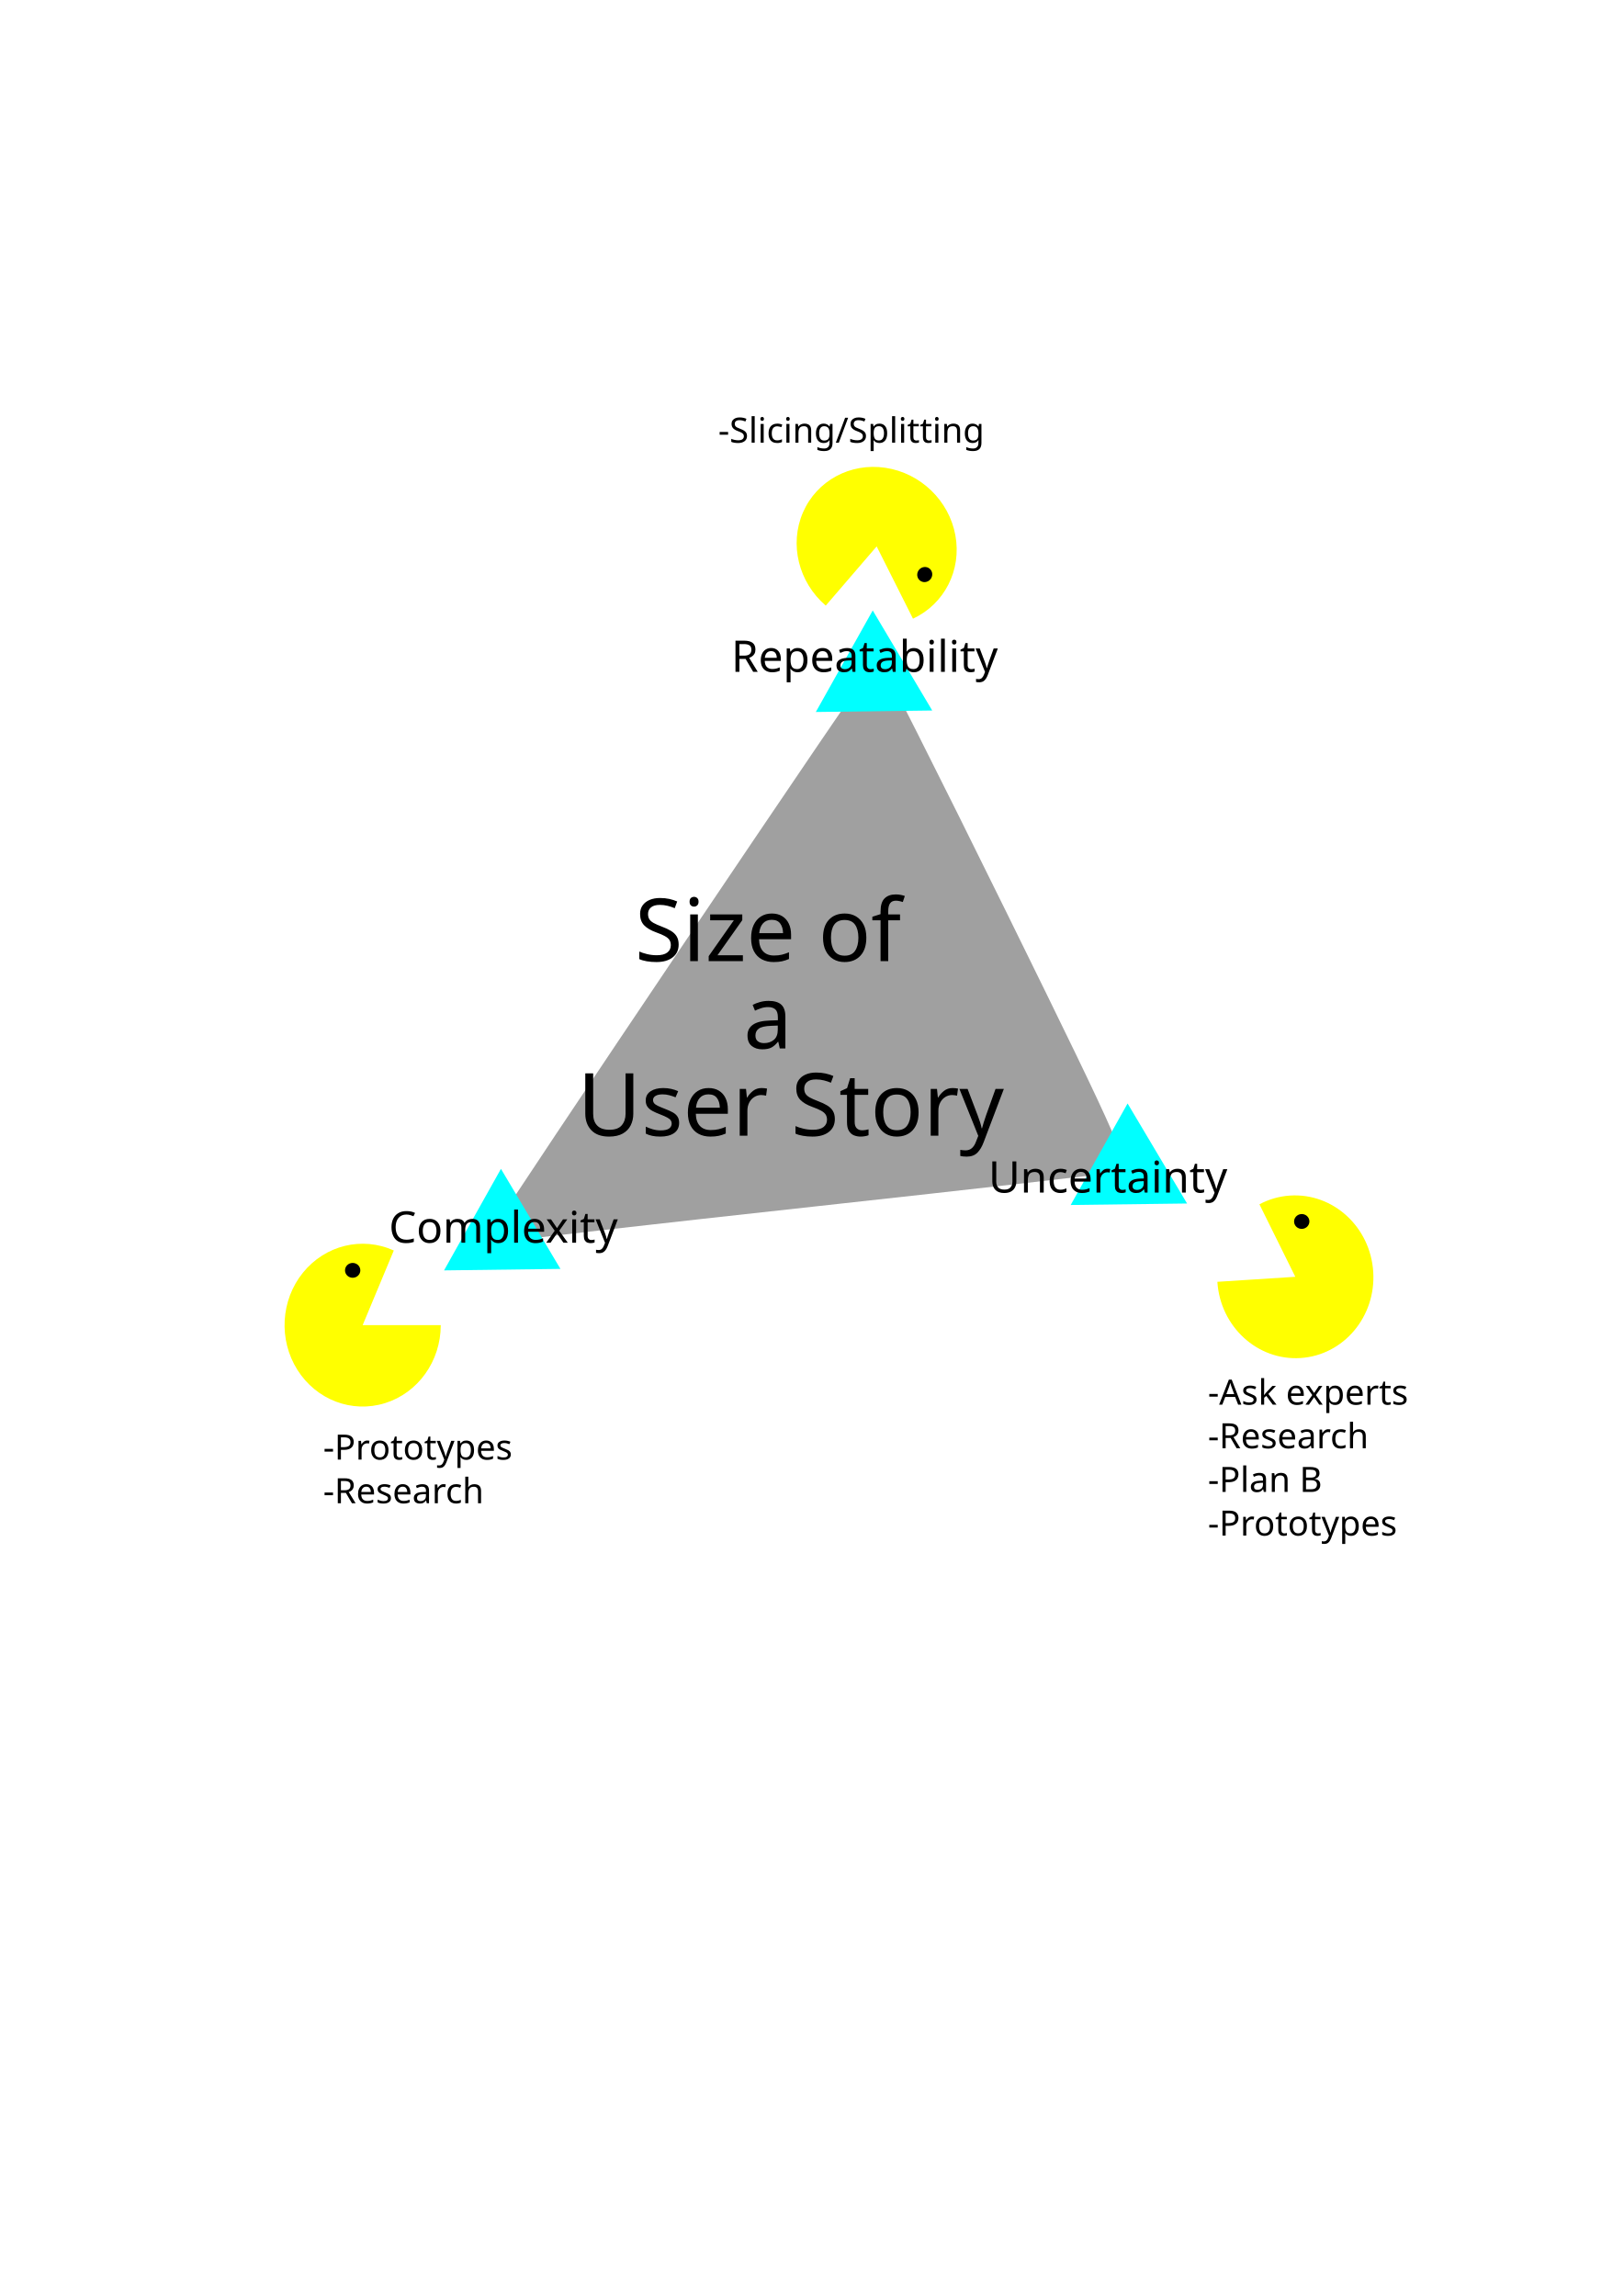
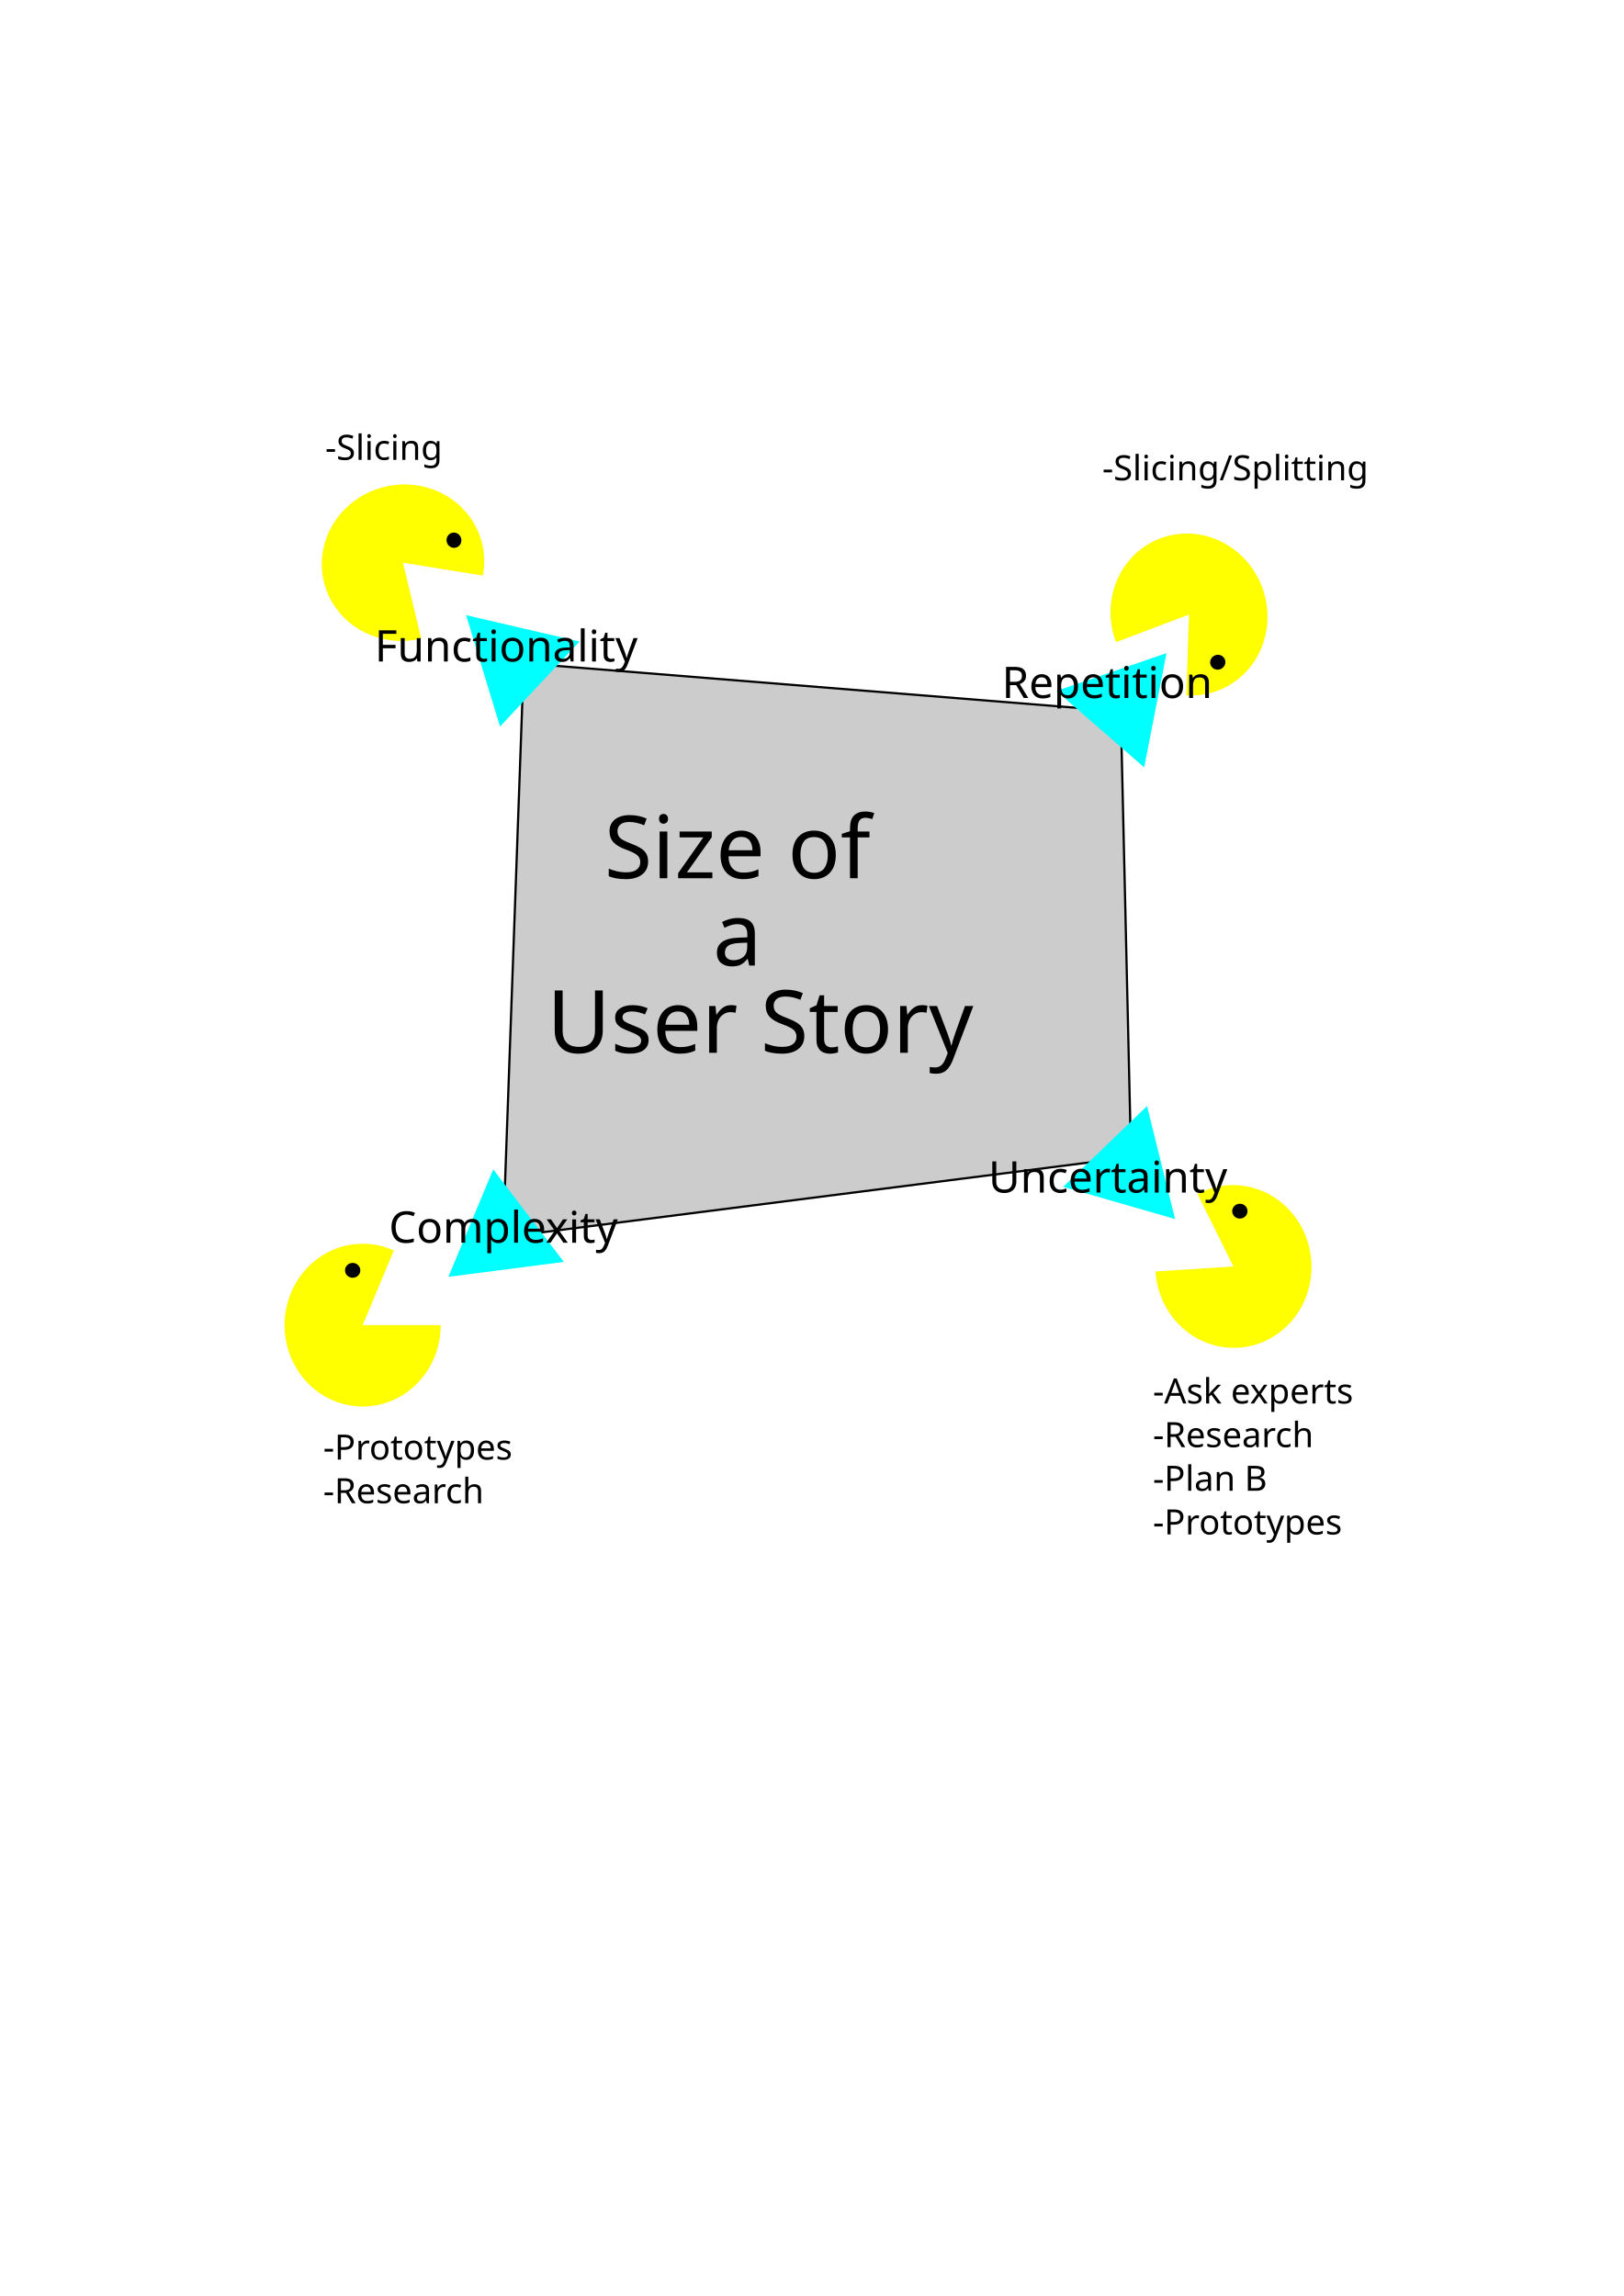
<svg xmlns="http://www.w3.org/2000/svg" width="744.094" height="1052.362" id="svg2" version="1.1">
  <defs id="defs4">
    </defs>
  <g id="layer1" />
  <g id="layer2">
-     <path style="fill:#a0a0a0;stroke:none" d="m 224.389,566.066 c 6.237,-11.145 176.739,-264.415 178.039,-264.466 0.786,-0.031 27.36,52.651 59.054,117.071 53.557,108.857 57.188,117.22 51.429,118.432 -3.408,0.717 -65.983,7.842 -139.054,15.832 -73.071,7.991 -137.197,15.29 -142.5,16.22 -8.415,1.476 -9.302,1.083 -6.968,-3.089 z" id="path3020" />
-     <text xml:space="preserve" style="font-size:40px;font-style:normal;font-variant:normal;font-weight:normal;font-stretch:normal;text-align:center;line-height:100%;letter-spacing:0px;word-spacing:0px;writing-mode:lr-tb;text-anchor:middle;fill:#000000;fill-opacity:1;stroke:none;font-family:Segoe Print;-inkscape-font-specification:Segoe Print" x="388.331" y="440.543" id="text3022">
-       <tspan id="tspan3024" x="388.331" y="440.543">Size of</tspan>
-       <tspan x="388.331" y="480.543" id="tspan3026">a</tspan>
-       <tspan x="388.331" y="520.543" id="tspan3028">User Story</tspan>
+     <path style="fill:#cccccc;stroke:#000000;stroke-width:1px;stroke-linecap:butt;stroke-linejoin:miter;stroke-opacity:1" d="m 239.999,304.005 273.61,22.057 4.726,204.288 -287.789,36.761 z" id="path3022" />
+   </g>
+   <g id="layer7">
+     <text xml:space="preserve" style="font-size:40px;font-style:normal;font-variant:normal;font-weight:normal;font-stretch:normal;text-align:center;line-height:100%;letter-spacing:0px;word-spacing:0px;writing-mode:lr-tb;text-anchor:middle;fill:#000000;fill-opacity:1;stroke:none;font-family:Segoe Print;-inkscape-font-specification:Segoe Print" x="374.331" y="402.543" id="text3022">
+       <tspan id="tspan3024" x="374.331" y="402.543">Size of</tspan>
+       <tspan x="374.331" y="442.543" id="tspan3026">a</tspan>
+       <tspan x="374.331" y="482.543" id="tspan3028">User Story</tspan>
    </text>
  </g>
  <g id="layer3">
    <g id="g3111" transform="translate(4,2)">
      <path style="fill:#ffff00" transform="translate(-240.627,301.5452)" d="m 438.611,303.83 a 35.789,37.312 0 1 1 -21.518,-34.218 l -14.271,34.218 z" id="path3031" />
      <path d="m 161.129,580.26 a 3.51,3.402 0 1 1 -7.02,0 3.51,3.402 0 1 1 7.02,0 z" id="path3109" style="fill:#000000" />
    </g>
-     <g id="g3111-8" transform="matrix(-0.9979316,0.06428467,0.06428467,0.9979316,716.5405,-29.33728)">
-       <path style="fill:#ffff00" transform="translate(-240.627,301.5452)" d="m 438.611,303.83 c 0,20.607 -16.023,37.312 -35.789,37.312 -19.766,0 -35.789,-16.705 -35.789,-37.312 0,-20.607 16.023,-37.312 35.789,-37.312 4.91,0 9.768,1.053 14.271,3.095 l -14.271,34.218 z" id="path3031-8" />
-       <path d="m 161.129,580.26 c 0,1.879 -1.571,3.402 -3.51,3.402 -1.938,0 -3.51,-1.523 -3.51,-3.402 0,-1.879 1.571,-3.402 3.51,-3.402 1.938,0 3.51,1.523 3.51,3.402 z" id="path3109-2" style="fill:#000000" />
+     <g id="g3111-8" transform="matrix(-0.9979316,0.06428467,0.06428467,0.9979316,688.1817,-34.06374)">
+       <path style="fill:#ffff00" transform="translate(-240.627,301.5452)" d="m 438.611,303.83 a 35.789,37.312 0 1 1 -21.518,-34.218 l -14.271,34.218 z" id="path3031-8" />
+       <path d="m 161.129,580.26 a 3.51,3.402 0 1 1 -7.02,0 3.51,3.402 0 1 1 7.02,0 z" id="path3109-2" style="fill:#000000" />
    </g>
-     <g id="g3111-4" transform="matrix(-0.6518725,0.7583286,-0.7583286,-0.6518725,966.5529,522.0687)">
+     <g id="g3111-4" transform="matrix(-0.9352134,0.3540847,-0.3540847,-0.9352134,910.9312,790.3913)">
      <path style="fill:#ffff00" transform="translate(-240.627,301.5452)" d="m 438.611,303.83 a 35.789,37.312 0 1 1 -21.518,-34.218 l -14.271,34.218 z" id="path3031-5" />
      <path d="m 161.129,580.26 a 3.51,3.402 0 1 1 -7.02,0 3.51,3.402 0 1 1 7.02,0 z" id="path3109-5" style="fill:#000000" />
    </g>
+     <g id="g3111-5" transform="matrix(0.2331979,0.9724293,-0.9724293,0.2331979,735.5386,-40.98173)">
+       <path style="fill:#ffff00" transform="translate(-240.627,301.5452)" d="m 438.611,303.83 a 35.789,37.312 0 1 1 -21.518,-34.218 l -14.271,34.218 z" id="path3031-1" />
+       <path d="m 161.129,580.26 a 3.51,3.402 0 1 1 -7.02,0 3.51,3.402 0 1 1 7.02,0 z" id="path3109-7" style="fill:#000000" />
+     </g>
  </g>
  <g id="layer4">
-     <path style="fill:#00ffff" id="path3036" d="m 257.379,371.601 -49.645,19.525 7.914,-52.757 z" transform="matrix(0.9352169,0.3540754,-0.3540754,0.9352169,147.7036,142.9377)" />
-     <path style="fill:#00ffff" id="path3036-1" d="m 257.379,371.601 -49.645,19.525 7.914,-52.757 z" transform="matrix(0.9352169,0.3540754,-0.3540754,0.9352169,318.0778,-113.0047)" />
-     <path style="fill:#00ffff" id="path3036-7" d="m 257.379,371.601 -49.645,19.525 7.914,-52.757 z" transform="matrix(0.9352169,0.3540754,-0.3540754,0.9352169,434.8683,112.9616)" />
+     <path style="fill:#00ffff" id="path3036" d="m 257.379,371.601 -49.645,19.525 7.914,-52.757 z" transform="matrix(0.9698412,0.2437376,-0.2437376,0.9698412,99.34913,155.2674)" />
+     <path style="fill:#00ffff" id="path3036-1" d="m 257.379,371.601 -49.645,19.525 7.914,-52.757 z" transform="matrix(0.4613989,0.8871928,-0.8871928,0.4613989,735.268,-48.0734)" />
+     <path style="fill:#00ffff" id="path3036-7" d="m 257.379,371.601 -49.645,19.525 7.914,-52.757 z" transform="matrix(0.7930075,0.6092119,-0.6092119,0.7930075,560.7818,107.2613)" />
    <text xml:space="preserve" style="font-size:20px;font-style:normal;font-variant:normal;font-weight:normal;font-stretch:normal;text-align:start;line-height:100%;letter-spacing:0px;word-spacing:0px;writing-mode:lr-tb;text-anchor:start;fill:#000000;fill-opacity:1;stroke:none;font-family:Segoe Print;-inkscape-font-specification:Segoe Print" x="178.186" y="569.585" id="text3063">
      <tspan id="tspan3065" x="178.186" y="569.585">Complexity</tspan>
    </text>
    <text xml:space="preserve" style="font-size:20px;font-style:normal;font-variant:normal;font-weight:normal;font-stretch:normal;text-align:start;line-height:100%;letter-spacing:0px;word-spacing:0px;writing-mode:lr-tb;text-anchor:start;fill:#000000;fill-opacity:1;stroke:none;font-family:Segoe Print;-inkscape-font-specification:Segoe Print" x="452.955" y="546.615" id="text3063-4">
      <tspan id="tspan3065-0" x="452.955" y="546.615">Uncertainty</tspan>
    </text>
-     <text xml:space="preserve" style="font-size:20px;font-style:normal;font-variant:normal;font-weight:normal;font-stretch:normal;text-align:start;line-height:100%;letter-spacing:0px;word-spacing:0px;writing-mode:lr-tb;text-anchor:start;fill:#000000;fill-opacity:1;stroke:none;font-family:Segoe Print;-inkscape-font-specification:Segoe Print" x="335.11" y="307.931" id="text3063-9">
-       <tspan id="tspan3065-4" x="335.11" y="307.931">Repeatability</tspan>
+     <text xml:space="preserve" style="font-size:20px;font-style:normal;font-variant:normal;font-weight:normal;font-stretch:normal;text-align:start;line-height:100%;letter-spacing:0px;word-spacing:0px;writing-mode:lr-tb;text-anchor:start;fill:#000000;fill-opacity:1;stroke:none;font-family:Segoe Print;-inkscape-font-specification:Segoe Print" x="459.11" y="319.931" id="text3063-9">
+       <tspan id="tspan3065-4" x="459.11" y="319.931">Repetition</tspan>
+     </text>
+     <path style="fill:#00ffff" id="path3036-11" d="m 257.379,371.601 -49.645,19.525 7.914,-52.757 z" transform="matrix(-0.07939121,0.9968435,-0.9968435,-0.07939121,620.0059,105.9399)" />
+     <text xml:space="preserve" style="font-size:20px;font-style:normal;font-variant:normal;font-weight:normal;font-stretch:normal;text-align:start;line-height:100%;letter-spacing:0px;word-spacing:0px;writing-mode:lr-tb;text-anchor:start;fill:#000000;fill-opacity:1;stroke:none;font-family:Segoe Print;-inkscape-font-specification:Segoe Print" x="171.71" y="303.202" id="text3063-5">
+       <tspan id="tspan3065-2" x="171.71" y="303.202">Functionality</tspan>
    </text>
  </g>
  <g id="layer5">
    <text xml:space="preserve" style="font-size:16px;font-style:normal;font-variant:normal;font-weight:normal;font-stretch:normal;line-height:125%;letter-spacing:0px;word-spacing:0px;fill:#000000;fill-opacity:1;stroke:none;font-family:Segoe Print;-inkscape-font-specification:Segoe Print" x="148.096" y="668.993" id="text3013">
      <tspan id="tspan3015" x="148.096" y="668.993">-Prototypes</tspan>
      <tspan x="148.096" y="688.993" id="tspan3017">-Research</tspan>
    </text>
-     <text xml:space="preserve" style="font-size:16px;font-style:normal;font-variant:normal;font-weight:normal;font-stretch:normal;line-height:125%;letter-spacing:0px;word-spacing:0px;fill:#000000;fill-opacity:1;stroke:none;font-family:Segoe Print;-inkscape-font-specification:Segoe Print" x="553.537" y="643.812" id="text3013-1">
-       <tspan id="tspan3015-7" x="553.537" y="643.812">-Ask experts</tspan>
-       <tspan x="553.537" y="663.812" id="tspan3017-4">-Research</tspan>
-       <tspan x="553.537" y="683.812" id="tspan3043">-Plan B</tspan>
-       <tspan x="553.537" y="703.812" id="tspan3045">-Prototypes</tspan>
+     <text xml:space="preserve" style="font-size:16px;font-style:normal;font-variant:normal;font-weight:normal;font-stretch:normal;line-height:125%;letter-spacing:0px;word-spacing:0px;fill:#000000;fill-opacity:1;stroke:none;font-family:Segoe Print;-inkscape-font-specification:Segoe Print" x="528.329" y="643.287" id="text3013-1">
+       <tspan id="tspan3015-7" x="528.329" y="643.287">-Ask experts</tspan>
+       <tspan x="528.329" y="663.287" id="tspan3017-4">-Research</tspan>
+       <tspan x="528.329" y="683.287" id="tspan3043">-Plan B</tspan>
+       <tspan x="528.329" y="703.287" id="tspan3045">-Prototypes</tspan>
    </text>
-     <text xml:space="preserve" style="font-size:16px;font-style:normal;font-variant:normal;font-weight:normal;font-stretch:normal;line-height:125%;letter-spacing:0px;word-spacing:0px;fill:#000000;fill-opacity:1;stroke:none;font-family:Segoe Print;-inkscape-font-specification:Segoe Print" x="329.148" y="202.899" id="text3013-0">
-       <tspan x="329.148" y="202.899" id="tspan3017-48">-Slicing/Splitting</tspan>
+     <text xml:space="preserve" style="font-size:16px;font-style:normal;font-variant:normal;font-weight:normal;font-stretch:normal;line-height:125%;letter-spacing:0px;word-spacing:0px;fill:#000000;fill-opacity:1;stroke:none;font-family:Segoe Print;-inkscape-font-specification:Segoe Print" x="505.117" y="220.15" id="text3013-0">
+       <tspan x="505.117" y="220.15" id="tspan3017-48">-Slicing/Splitting</tspan>
+     </text>
+     <text xml:space="preserve" style="font-size:16px;font-style:normal;font-variant:normal;font-weight:normal;font-stretch:normal;line-height:125%;letter-spacing:0px;word-spacing:0px;fill:#000000;fill-opacity:1;stroke:none;font-family:Segoe Print;-inkscape-font-specification:Segoe Print" x="149.017" y="210.776" id="text3013-7">
+       <tspan x="149.017" y="210.776" id="tspan3017-1">-Slicing</tspan>
    </text>
  </g>
  <g id="layer6" style="opacity:0.501" />
</svg>
